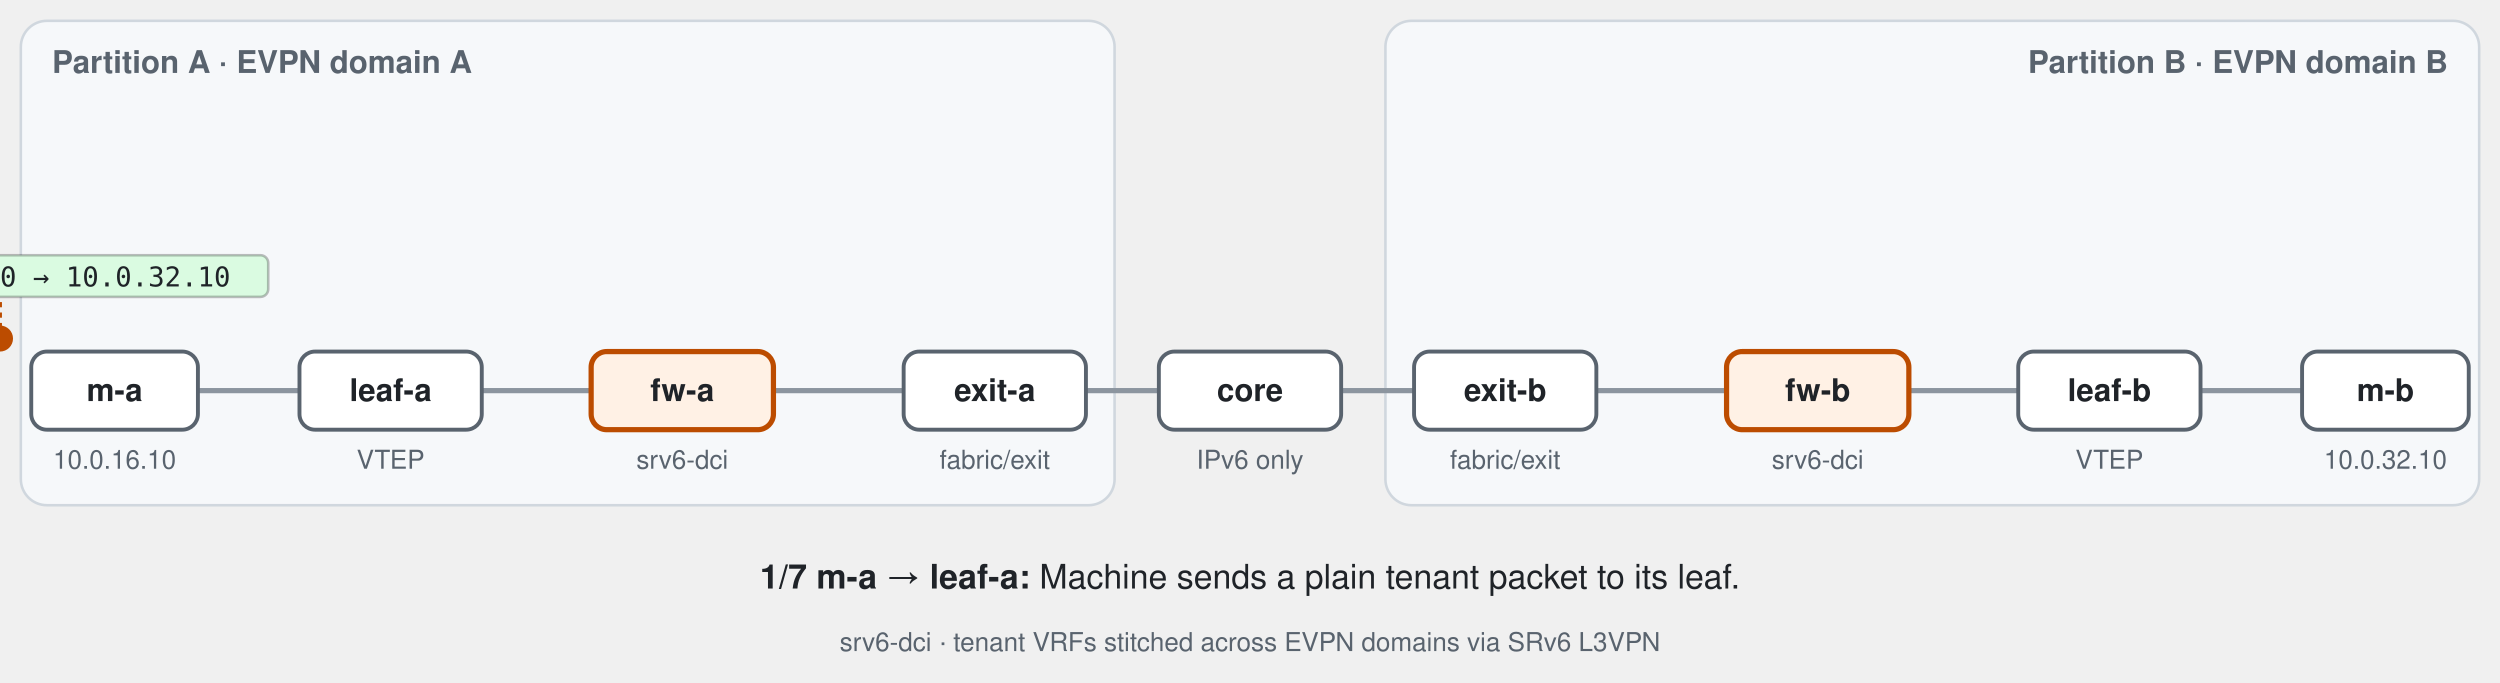
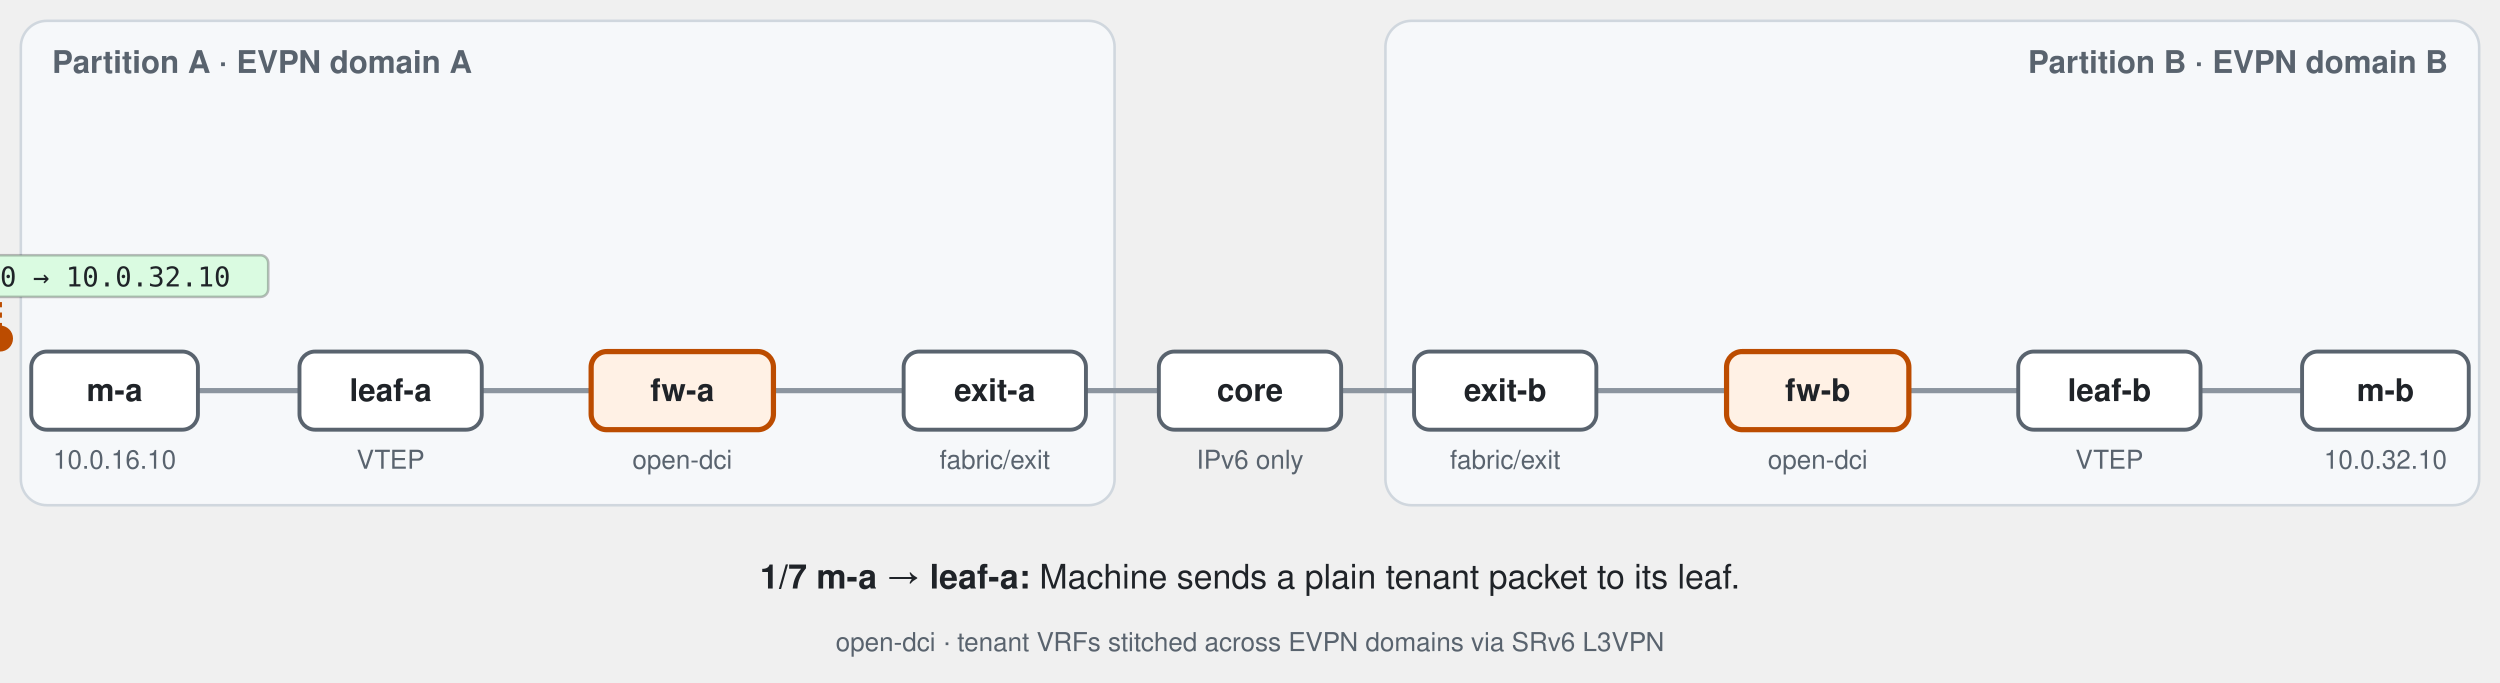
<svg xmlns="http://www.w3.org/2000/svg" viewBox="0 0 960 262" width="960" height="262" role="img" aria-label="Animated packet flow: a tenant packet from machine m-a in partition A to m-b in partition B, encapsulated in VXLAN, then SRv6 through a DCI network and an IPv6 core, and back to VXLAN with partition B's VNI.">
  <style>
  text { font-family: ui-sans-serif, -apple-system, "Segoe UI", Helvetica, Arial, sans-serif; fill: #1f2328; }
  .title { font-size: 13px; font-weight: 600; }
  .part { fill: #f6f8fa; stroke: #d0d7de; }
  .plabel { font-size: 12px; font-weight: 600; fill: #59636e; }
  .link { stroke: #8c959f; stroke-width: 2; }
  .node { fill: #ffffff; stroke: #59636e; stroke-width: 1.5; }
  .gw { fill: #fff1e5; stroke: #bc4c00; stroke-width: 2; }
  .nl { font-size: 12px; font-weight: 600; }
  .ns { font-size: 10px; fill: #59636e; }
  .h { stroke: rgba(0,0,0,.25); }
  .ip { fill: #dafbe1; } .vx { fill: #ddf4ff; } .dci { fill: #eddeff; } .sr { fill: #ffe2cc; }
  .ht { font-size: 10.5px; font-family: ui-monospace, SFMono-Regular, Menlo, Consolas, monospace; }
  .cap { font-size: 13px; }
  .pkt { fill: #bc4c00; } .tether { stroke: #bc4c00; stroke-width: 1.5; stroke-dasharray: 2 2; }
  @media (prefers-color-scheme: dark) {
    text { fill: #e6edf3; }
    .part { fill: #161b22; stroke: #3d444d; }
    .plabel, .ns { fill: #9198a1; }
    .link { stroke: #656c76; }
    .node { fill: #0d1117; stroke: #9198a1; }
    .gw { fill: #3d1d00; stroke: #f0883e; }
    .h { stroke: rgba(255,255,255,.2); }
    .ht { fill: #0d1117; }
    .pkt { fill: #f0883e; } .tether { stroke: #f0883e; }
  }
</style>
  <rect class="part" x="8" y="8" width="420" height="186" rx="10" />
  <text class="plabel" x="20" y="28">Partition A · EVPN domain A</text>
  <rect class="part" x="532" y="8" width="420" height="186" rx="10" />
  <text class="plabel" x="940" y="28" text-anchor="end">Partition B · EVPN domain B</text>
  <line class="link" x1="44" y1="150" x2="916" y2="150" />
  <rect class="node" x="12.0" y="135" width="64" height="30" rx="6" />
  <text class="nl" x="44" y="154" text-anchor="middle">m-a</text>
  <text class="ns" x="44" y="180" text-anchor="middle">10.0.16.10</text>
  <rect class="node" x="115.0" y="135" width="70" height="30" rx="6" />
  <text class="nl" x="150" y="154" text-anchor="middle">leaf-a</text>
  <text class="ns" x="150" y="180" text-anchor="middle">VTEP</text>
  <rect class="node gw" x="227.0" y="135" width="70" height="30" rx="6" />
  <text class="nl" x="262" y="154" text-anchor="middle">fw-a</text>
-   <text class="ns" x="262" y="180" text-anchor="middle">srv6-dci</text>
+   <text class="ns" x="262" y="180" text-anchor="middle">open-dci</text>
  <rect class="node" x="347.0" y="135" width="70" height="30" rx="6" />
  <text class="nl" x="382" y="154" text-anchor="middle">exit-a</text>
  <text class="ns" x="382" y="180" text-anchor="middle">fabric/exit</text>
  <rect class="node" x="445.0" y="135" width="70" height="30" rx="6" />
  <text class="nl" x="480" y="154" text-anchor="middle">core</text>
  <text class="ns" x="480" y="180" text-anchor="middle">IPv6 only</text>
  <rect class="node" x="543.0" y="135" width="70" height="30" rx="6" />
  <text class="nl" x="578" y="154" text-anchor="middle">exit-b</text>
  <text class="ns" x="578" y="180" text-anchor="middle">fabric/exit</text>
  <rect class="node gw" x="663.0" y="135" width="70" height="30" rx="6" />
  <text class="nl" x="698" y="154" text-anchor="middle">fw-b</text>
-   <text class="ns" x="698" y="180" text-anchor="middle">srv6-dci</text>
+   <text class="ns" x="698" y="180" text-anchor="middle">open-dci</text>
  <rect class="node" x="775.0" y="135" width="70" height="30" rx="6" />
  <text class="nl" x="810" y="154" text-anchor="middle">leaf-b</text>
  <text class="ns" x="810" y="180" text-anchor="middle">VTEP</text>
  <rect class="node" x="884.0" y="135" width="64" height="30" rx="6" />
  <text class="nl" x="916" y="154" text-anchor="middle">m-b</text>
  <text class="ns" x="916" y="180" text-anchor="middle">10.0.32.10</text>
  <g>
    <animateTransform attributeName="transform" type="translate" dur="19.2s" repeatCount="indefinite" values="115.0 0;150 0;150 0;150 0;262 0;262 0;262 0;382 0;382 0;382 0;578 0;578 0;578 0;698 0;698 0;698 0;810 0;810 0;810 0;845.0 0;845.0 0;845.0 0" keyTimes="0;0.078;0.125;0.125;0.203;0.25;0.25;0.328;0.375;0.375;0.453;0.5;0.5;0.578;0.625;0.625;0.703;0.75;0.75;0.828;0.875;1" />
    <g opacity="1">
      <animate attributeName="opacity" dur="19.2s" repeatCount="indefinite" calcMode="discrete" values="1;0" keyTimes="0;0.125" />
      <rect class="h ip" x="-103.0" y="98" width="206" height="16" rx="3" />
      <text class="ht" x="0" y="110" text-anchor="middle">IPv4  10.0.16.10 → 10.0.32.10</text>
    </g>
    <g opacity="0">
      <animate attributeName="opacity" dur="19.2s" repeatCount="indefinite" calcMode="discrete" values="0;1;0" keyTimes="0;0.125;0.25" />
      <rect class="h vx" x="-103.0" y="80" width="206" height="16" rx="3" />
      <text class="ht" x="0" y="92" text-anchor="middle">VXLAN  VNI 3981 (tenant A)</text>
      <rect class="h ip" x="-103.0" y="98" width="206" height="16" rx="3" />
      <text class="ht" x="0" y="110" text-anchor="middle">IPv4  10.0.16.10 → 10.0.32.10</text>
    </g>
    <g opacity="0">
      <animate attributeName="opacity" dur="19.2s" repeatCount="indefinite" calcMode="discrete" values="0;1;0" keyTimes="0;0.25;0.375" />
      <rect class="h dci" x="-103.0" y="62" width="206" height="16" rx="3" />
      <text class="ht" x="0" y="74" text-anchor="middle">VXLAN  VNI 104100 (DCI)</text>
      <rect class="h sr" x="-103.0" y="80" width="206" height="16" rx="3" />
      <text class="ht" x="0" y="92" text-anchor="middle">SRv6  → fd00:dc1:b:1:: (End.DT46)</text>
      <rect class="h ip" x="-103.0" y="98" width="206" height="16" rx="3" />
      <text class="ht" x="0" y="110" text-anchor="middle">IPv4  10.0.16.10 → 10.0.32.10</text>
    </g>
    <g opacity="0">
      <animate attributeName="opacity" dur="19.2s" repeatCount="indefinite" calcMode="discrete" values="0;1;0" keyTimes="0;0.375;0.5" />
      <rect class="h sr" x="-103.0" y="80" width="206" height="16" rx="3" />
      <text class="ht" x="0" y="92" text-anchor="middle">SRv6  → fd00:dc1:b:1::</text>
      <rect class="h ip" x="-103.0" y="98" width="206" height="16" rx="3" />
      <text class="ht" x="0" y="110" text-anchor="middle">IPv4  10.0.16.10 → 10.0.32.10</text>
    </g>
    <g opacity="0">
      <animate attributeName="opacity" dur="19.2s" repeatCount="indefinite" calcMode="discrete" values="0;1;0" keyTimes="0;0.5;0.625" />
      <rect class="h dci" x="-103.0" y="62" width="206" height="16" rx="3" />
      <text class="ht" x="0" y="74" text-anchor="middle">VXLAN  VNI 204100 (DCI)</text>
      <rect class="h sr" x="-103.0" y="80" width="206" height="16" rx="3" />
      <text class="ht" x="0" y="92" text-anchor="middle">SRv6  → fd00:dc1:b:1::</text>
      <rect class="h ip" x="-103.0" y="98" width="206" height="16" rx="3" />
      <text class="ht" x="0" y="110" text-anchor="middle">IPv4  10.0.16.10 → 10.0.32.10</text>
    </g>
    <g opacity="0">
      <animate attributeName="opacity" dur="19.2s" repeatCount="indefinite" calcMode="discrete" values="0;1;0" keyTimes="0;0.625;0.75" />
      <rect class="h vx" x="-103.0" y="80" width="206" height="16" rx="3" />
      <text class="ht" x="0" y="92" text-anchor="middle">VXLAN  VNI 4011 (tenant B)</text>
      <rect class="h ip" x="-103.0" y="98" width="206" height="16" rx="3" />
      <text class="ht" x="0" y="110" text-anchor="middle">IPv4  10.0.16.10 → 10.0.32.10</text>
    </g>
    <g opacity="0">
      <animate attributeName="opacity" dur="19.2s" repeatCount="indefinite" calcMode="discrete" values="0;1" keyTimes="0;0.75" />
      <rect class="h ip" x="-103.0" y="98" width="206" height="16" rx="3" />
      <text class="ht" x="0" y="110" text-anchor="middle">IPv4  10.0.16.10 → 10.0.32.10</text>
    </g>
  </g>
  <g>
    <animateTransform attributeName="transform" type="translate" dur="19.2s" repeatCount="indefinite" values="44 0;150 0;150 0;150 0;262 0;262 0;262 0;382 0;382 0;382 0;578 0;578 0;578 0;698 0;698 0;698 0;810 0;810 0;810 0;916 0;916 0;916 0" keyTimes="0;0.078;0.125;0.125;0.203;0.25;0.25;0.328;0.375;0.375;0.453;0.5;0.5;0.578;0.625;0.625;0.703;0.75;0.75;0.828;0.875;1" />
    <line class="tether" x1="0" y1="116" x2="0" y2="128" />
    <circle class="pkt" cx="0" cy="130" r="5" />
  </g>
  <g opacity="1">
    <animate attributeName="opacity" dur="19.2s" repeatCount="indefinite" calcMode="discrete" values="1;0" keyTimes="0;0.125" />
    <text class="cap" x="480.0" y="226" text-anchor="middle">
      <tspan font-weight="600">1/7  m-a → leaf-a:</tspan> Machine sends a plain tenant packet to its leaf.</text>
  </g>
  <g opacity="0">
    <animate attributeName="opacity" dur="19.2s" repeatCount="indefinite" calcMode="discrete" values="0;1;0" keyTimes="0;0.125;0.25" />
    <text class="cap" x="480.0" y="226" text-anchor="middle">
      <tspan font-weight="600">2/7  leaf-a → fw-a:</tspan> Leaf routes it in the tenant VRF to the firewall: EVPN type-5, tenant VNI 3981.</text>
  </g>
  <g opacity="0">
    <animate attributeName="opacity" dur="19.2s" repeatCount="indefinite" calcMode="discrete" values="0;1;0" keyTimes="0;0.25;0.375" />
    <text class="cap" x="480.0" y="226" text-anchor="middle">
-       <tspan font-weight="600">3/7  fw-a → exit-a:</tspan> srv6-dci gateway: SRv6-encapsulated to fw-b's SID, carried to the exit in the DCI network.</text>
+       <tspan font-weight="600">3/7  fw-a → exit-a:</tspan> open-dci gateway: SRv6-encapsulated to fw-b's SID, carried to the exit in the DCI network.</text>
  </g>
  <g opacity="0">
    <animate attributeName="opacity" dur="19.2s" repeatCount="indefinite" calcMode="discrete" values="0;1;0" keyTimes="0;0.375;0.5" />
    <text class="cap" x="480.0" y="226" text-anchor="middle">
      <tspan font-weight="600">4/7  exit-a → exit-b:</tspan> Between partitions: plain IPv6. Exits and core only know locators, no tenants, no VNIs.</text>
  </g>
  <g opacity="0">
    <animate attributeName="opacity" dur="19.2s" repeatCount="indefinite" calcMode="discrete" values="0;1;0" keyTimes="0;0.5;0.625" />
    <text class="cap" x="480.0" y="226" text-anchor="middle">
      <tspan font-weight="600">5/7  exit-b → fw-b:</tspan> Partition B's DCI network delivers it to fw-b, the owner of the SID.</text>
  </g>
  <g opacity="0">
    <animate attributeName="opacity" dur="19.2s" repeatCount="indefinite" calcMode="discrete" values="0;1;0" keyTimes="0;0.625;0.75" />
    <text class="cap" x="480.0" y="226" text-anchor="middle">
      <tspan font-weight="600">6/7  fw-b → leaf-b:</tspan> End.DT46: decapsulate, look up in the tenant VRF, EVPN type-5 with B's own VNI 4011.</text>
  </g>
  <g opacity="0">
    <animate attributeName="opacity" dur="19.2s" repeatCount="indefinite" calcMode="discrete" values="0;1" keyTimes="0;0.75" />
    <text class="cap" x="480.0" y="226" text-anchor="middle">
      <tspan font-weight="600">7/7  leaf-b → m-b:</tspan> Delivered. Different VNIs, ASNs and RTs per partition, and no stretched EVPN.</text>
  </g>
-   <text class="ns" x="480.0" y="250" text-anchor="middle">srv6-dci · tenant VRFs stitched across EVPN domains via SRv6 L3VPN</text>
+   <text class="ns" x="480.0" y="250" text-anchor="middle">open-dci · tenant VRFs stitched across EVPN domains via SRv6 L3VPN</text>
</svg>
